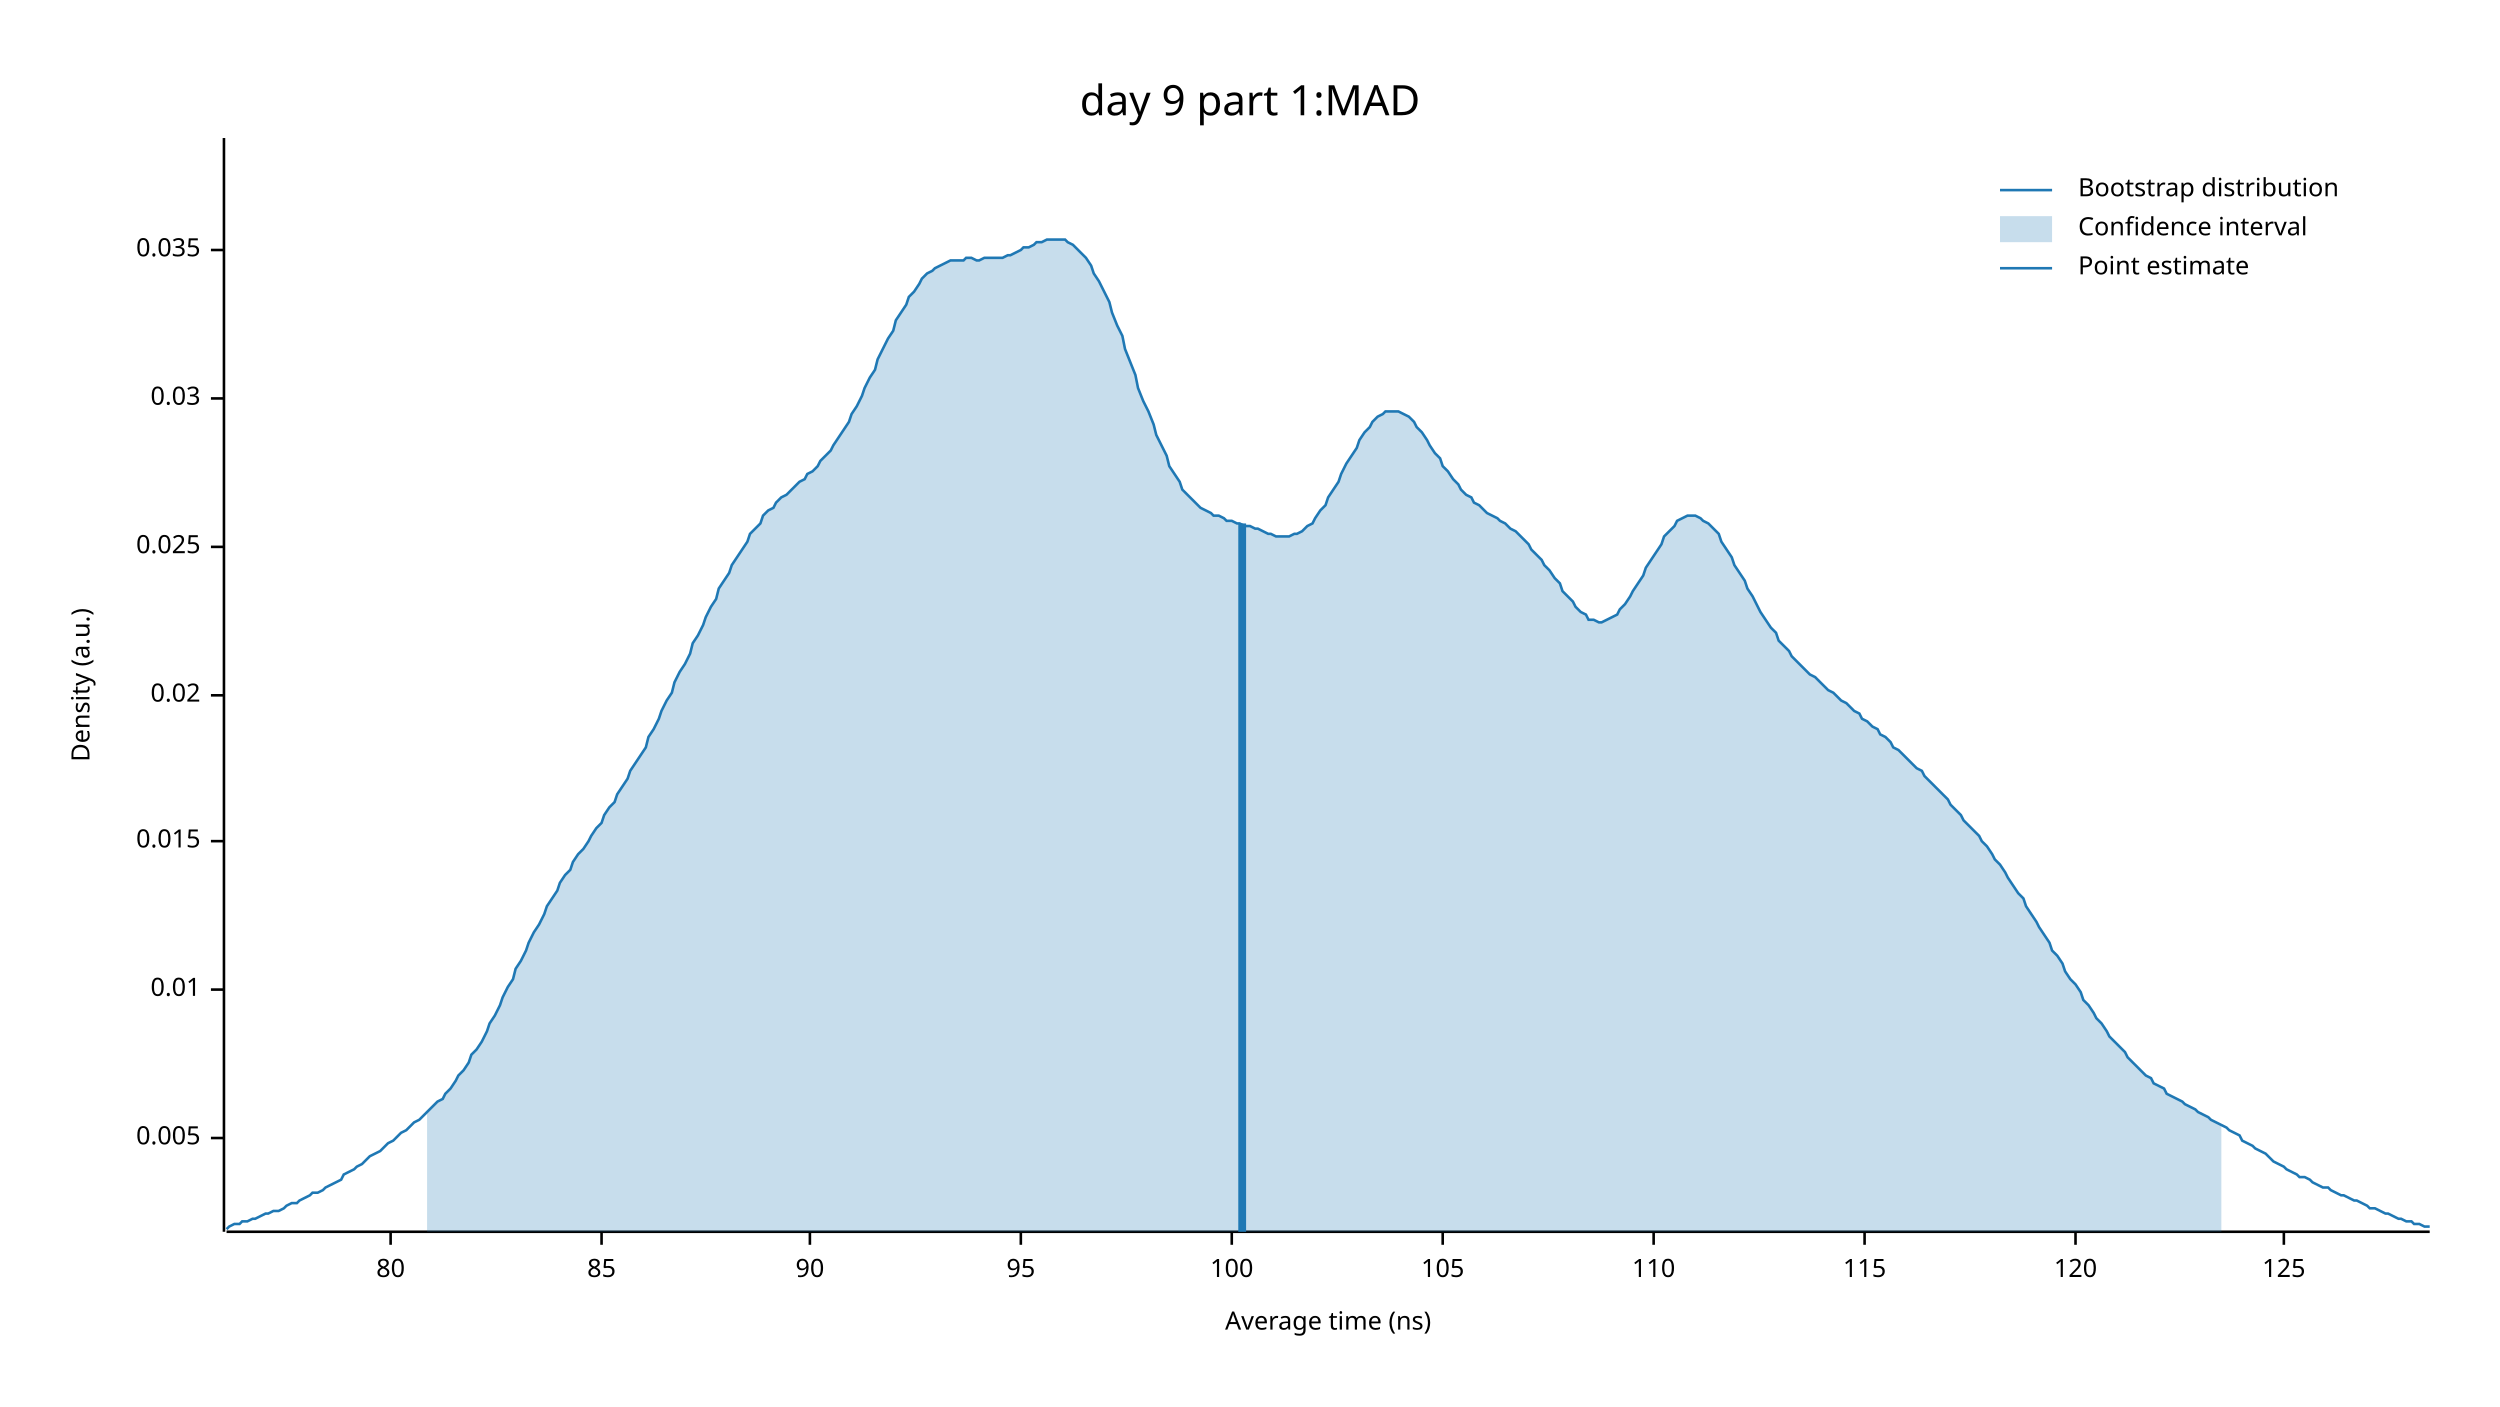
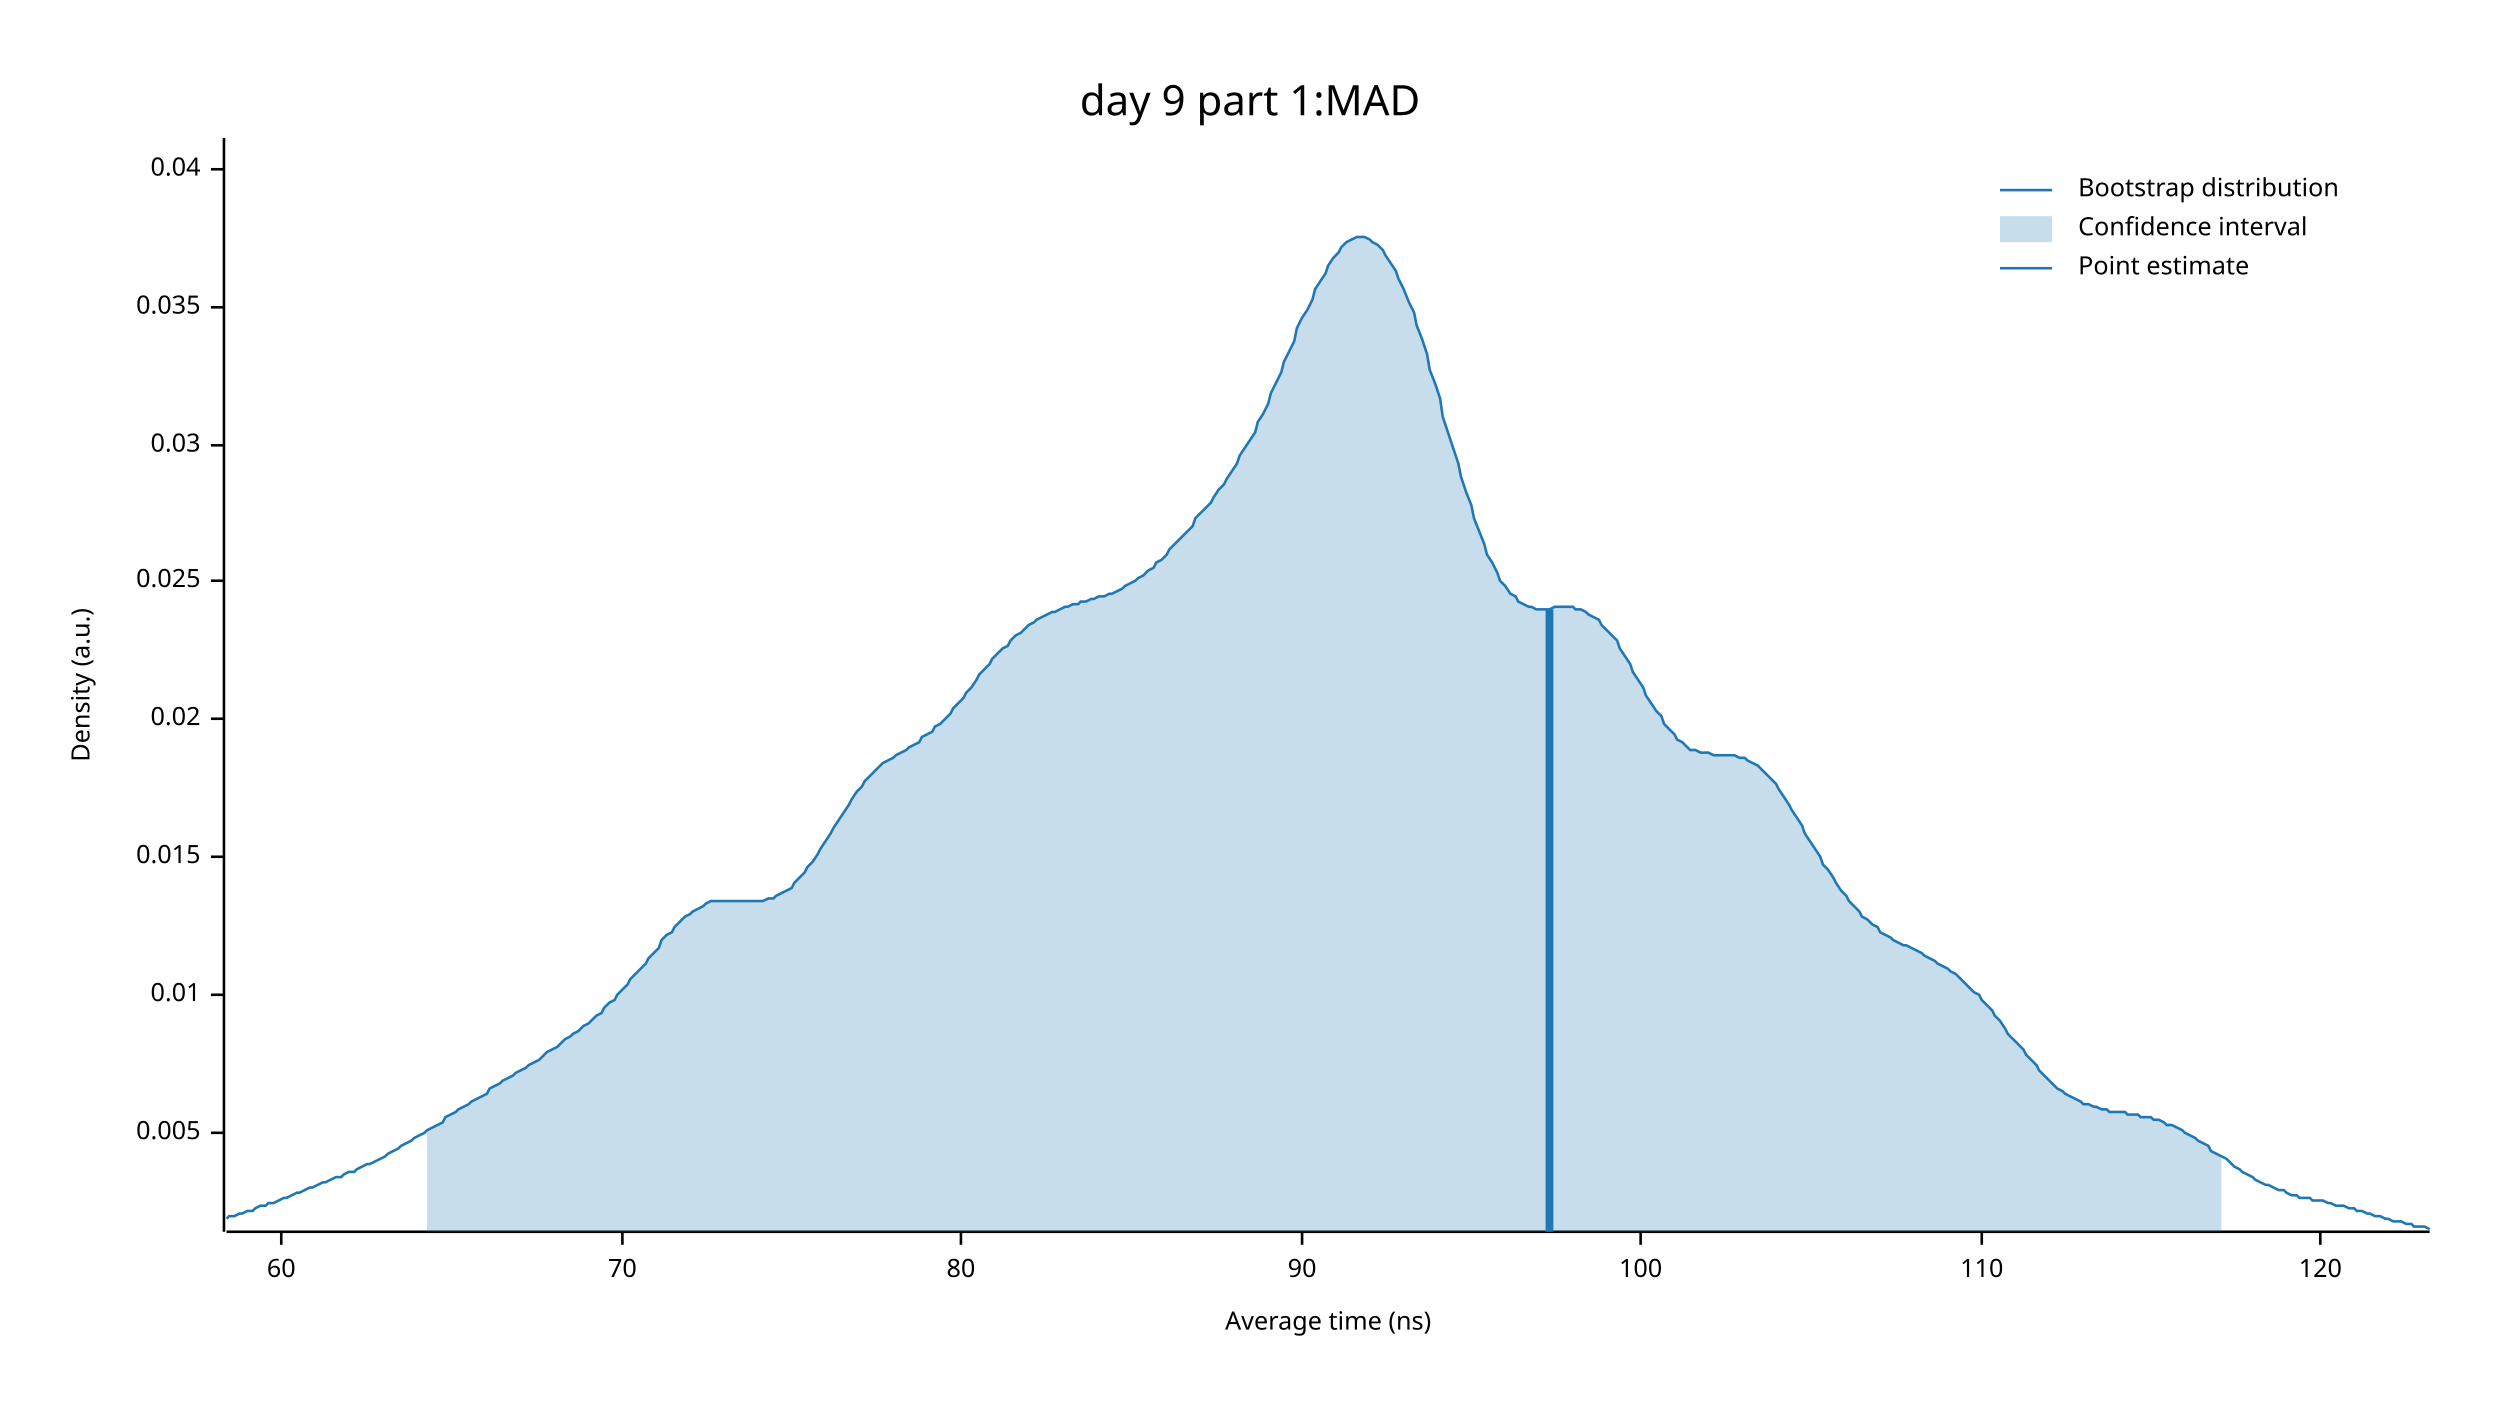
<svg xmlns="http://www.w3.org/2000/svg" width="960" height="540" viewBox="0 0 960 540">
  <text x="480" y="32" dy="0.76em" text-anchor="middle" font-family="sans-serif" font-size="16.129" opacity="1" fill="#000000">
day 9 part 1:MAD
</text>
  <text x="27" y="263" dy="0.76em" text-anchor="middle" font-family="sans-serif" font-size="9.677" opacity="1" fill="#000000" transform="rotate(270, 27, 263)">
Density (a.u.)
</text>
  <text x="510" y="513" dy="-0.5ex" text-anchor="middle" font-family="sans-serif" font-size="9.677" opacity="1" fill="#000000">
Average time (ns)
</text>
  <polyline fill="none" opacity="1" stroke="#000000" stroke-width="1" points="86,53 86,473 " />
-   <text x="77" y="437" dy="0.5ex" text-anchor="end" font-family="sans-serif" font-size="9.677" opacity="1" fill="#000000">
+   <text x="77" y="435" dy="0.5ex" text-anchor="end" font-family="sans-serif" font-size="9.677" opacity="1" fill="#000000">
0.005
</text>
-   <polyline fill="none" opacity="1" stroke="#000000" stroke-width="1" points="81,437 86,437 " />
-   <text x="77" y="380" dy="0.5ex" text-anchor="end" font-family="sans-serif" font-size="9.677" opacity="1" fill="#000000">
+   <polyline fill="none" opacity="1" stroke="#000000" stroke-width="1" points="81,435 86,435 " />
+   <text x="77" y="382" dy="0.5ex" text-anchor="end" font-family="sans-serif" font-size="9.677" opacity="1" fill="#000000">
0.01
</text>
-   <polyline fill="none" opacity="1" stroke="#000000" stroke-width="1" points="81,380 86,380 " />
-   <text x="77" y="323" dy="0.5ex" text-anchor="end" font-family="sans-serif" font-size="9.677" opacity="1" fill="#000000">
+   <polyline fill="none" opacity="1" stroke="#000000" stroke-width="1" points="81,382 86,382 " />
+   <text x="77" y="329" dy="0.5ex" text-anchor="end" font-family="sans-serif" font-size="9.677" opacity="1" fill="#000000">
0.015
</text>
-   <polyline fill="none" opacity="1" stroke="#000000" stroke-width="1" points="81,323 86,323 " />
-   <text x="77" y="267" dy="0.5ex" text-anchor="end" font-family="sans-serif" font-size="9.677" opacity="1" fill="#000000">
+   <polyline fill="none" opacity="1" stroke="#000000" stroke-width="1" points="81,329 86,329 " />
+   <text x="77" y="276" dy="0.5ex" text-anchor="end" font-family="sans-serif" font-size="9.677" opacity="1" fill="#000000">
0.02
</text>
-   <polyline fill="none" opacity="1" stroke="#000000" stroke-width="1" points="81,267 86,267 " />
-   <text x="77" y="210" dy="0.5ex" text-anchor="end" font-family="sans-serif" font-size="9.677" opacity="1" fill="#000000">
+   <polyline fill="none" opacity="1" stroke="#000000" stroke-width="1" points="81,276 86,276 " />
+   <text x="77" y="223" dy="0.5ex" text-anchor="end" font-family="sans-serif" font-size="9.677" opacity="1" fill="#000000">
0.025
</text>
-   <polyline fill="none" opacity="1" stroke="#000000" stroke-width="1" points="81,210 86,210 " />
-   <text x="77" y="153" dy="0.5ex" text-anchor="end" font-family="sans-serif" font-size="9.677" opacity="1" fill="#000000">
+   <polyline fill="none" opacity="1" stroke="#000000" stroke-width="1" points="81,223 86,223 " />
+   <text x="77" y="171" dy="0.5ex" text-anchor="end" font-family="sans-serif" font-size="9.677" opacity="1" fill="#000000">
0.03
</text>
-   <polyline fill="none" opacity="1" stroke="#000000" stroke-width="1" points="81,153 86,153 " />
-   <text x="77" y="96" dy="0.5ex" text-anchor="end" font-family="sans-serif" font-size="9.677" opacity="1" fill="#000000">
+   <polyline fill="none" opacity="1" stroke="#000000" stroke-width="1" points="81,171 86,171 " />
+   <text x="77" y="118" dy="0.5ex" text-anchor="end" font-family="sans-serif" font-size="9.677" opacity="1" fill="#000000">
0.035
</text>
-   <polyline fill="none" opacity="1" stroke="#000000" stroke-width="1" points="81,96 86,96 " />
+   <polyline fill="none" opacity="1" stroke="#000000" stroke-width="1" points="81,118 86,118 " />
+   <text x="77" y="65" dy="0.5ex" text-anchor="end" font-family="sans-serif" font-size="9.677" opacity="1" fill="#000000">
+ 0.04
+ </text>
+   <polyline fill="none" opacity="1" stroke="#000000" stroke-width="1" points="81,65 86,65 " />
  <polyline fill="none" opacity="1" stroke="#000000" stroke-width="1" points="87,473 933,473 " />
-   <text x="150" y="483" dy="0.76em" text-anchor="middle" font-family="sans-serif" font-size="9.677" opacity="1" fill="#000000">
+   <text x="108" y="483" dy="0.76em" text-anchor="middle" font-family="sans-serif" font-size="9.677" opacity="1" fill="#000000">
+ 60
+ </text>
+   <polyline fill="none" opacity="1" stroke="#000000" stroke-width="1" points="108,473 108,478 " />
+   <text x="239" y="483" dy="0.76em" text-anchor="middle" font-family="sans-serif" font-size="9.677" opacity="1" fill="#000000">
+ 70
+ </text>
+   <polyline fill="none" opacity="1" stroke="#000000" stroke-width="1" points="239,473 239,478 " />
+   <text x="369" y="483" dy="0.76em" text-anchor="middle" font-family="sans-serif" font-size="9.677" opacity="1" fill="#000000">
80
</text>
-   <polyline fill="none" opacity="1" stroke="#000000" stroke-width="1" points="150,473 150,478 " />
-   <text x="231" y="483" dy="0.76em" text-anchor="middle" font-family="sans-serif" font-size="9.677" opacity="1" fill="#000000">
- 85
- </text>
-   <polyline fill="none" opacity="1" stroke="#000000" stroke-width="1" points="231,473 231,478 " />
-   <text x="311" y="483" dy="0.76em" text-anchor="middle" font-family="sans-serif" font-size="9.677" opacity="1" fill="#000000">
+   <polyline fill="none" opacity="1" stroke="#000000" stroke-width="1" points="369,473 369,478 " />
+   <text x="500" y="483" dy="0.76em" text-anchor="middle" font-family="sans-serif" font-size="9.677" opacity="1" fill="#000000">
90
</text>
-   <polyline fill="none" opacity="1" stroke="#000000" stroke-width="1" points="311,473 311,478 " />
-   <text x="392" y="483" dy="0.76em" text-anchor="middle" font-family="sans-serif" font-size="9.677" opacity="1" fill="#000000">
- 95
- </text>
-   <polyline fill="none" opacity="1" stroke="#000000" stroke-width="1" points="392,473 392,478 " />
-   <text x="473" y="483" dy="0.76em" text-anchor="middle" font-family="sans-serif" font-size="9.677" opacity="1" fill="#000000">
+   <polyline fill="none" opacity="1" stroke="#000000" stroke-width="1" points="500,473 500,478 " />
+   <text x="630" y="483" dy="0.76em" text-anchor="middle" font-family="sans-serif" font-size="9.677" opacity="1" fill="#000000">
100
</text>
-   <polyline fill="none" opacity="1" stroke="#000000" stroke-width="1" points="473,473 473,478 " />
-   <text x="554" y="483" dy="0.76em" text-anchor="middle" font-family="sans-serif" font-size="9.677" opacity="1" fill="#000000">
- 105
- </text>
-   <polyline fill="none" opacity="1" stroke="#000000" stroke-width="1" points="554,473 554,478 " />
-   <text x="635" y="483" dy="0.76em" text-anchor="middle" font-family="sans-serif" font-size="9.677" opacity="1" fill="#000000">
+   <polyline fill="none" opacity="1" stroke="#000000" stroke-width="1" points="630,473 630,478 " />
+   <text x="761" y="483" dy="0.76em" text-anchor="middle" font-family="sans-serif" font-size="9.677" opacity="1" fill="#000000">
110
</text>
-   <polyline fill="none" opacity="1" stroke="#000000" stroke-width="1" points="635,473 635,478 " />
-   <text x="716" y="483" dy="0.76em" text-anchor="middle" font-family="sans-serif" font-size="9.677" opacity="1" fill="#000000">
- 115
- </text>
-   <polyline fill="none" opacity="1" stroke="#000000" stroke-width="1" points="716,473 716,478 " />
-   <text x="797" y="483" dy="0.76em" text-anchor="middle" font-family="sans-serif" font-size="9.677" opacity="1" fill="#000000">
+   <polyline fill="none" opacity="1" stroke="#000000" stroke-width="1" points="761,473 761,478 " />
+   <text x="891" y="483" dy="0.76em" text-anchor="middle" font-family="sans-serif" font-size="9.677" opacity="1" fill="#000000">
120
</text>
-   <polyline fill="none" opacity="1" stroke="#000000" stroke-width="1" points="797,473 797,478 " />
-   <text x="877" y="483" dy="0.76em" text-anchor="middle" font-family="sans-serif" font-size="9.677" opacity="1" fill="#000000">
- 125
- </text>
-   <polyline fill="none" opacity="1" stroke="#000000" stroke-width="1" points="877,473 877,478 " />
-   <polyline fill="none" opacity="1" stroke="#1F78B4" stroke-width="1" points="87,472 88,471 90,470 92,470 93,469 95,469 97,468 98,468 100,467 102,466 103,466 105,465 107,465 109,464 110,463 112,462 114,462 115,461 117,460 119,459 120,458 122,458 124,457 125,456 127,455 129,454 131,453 132,451 134,450 136,449 137,448 139,447 141,445 142,444 144,443 146,442 148,440 149,439 151,438 153,436 154,435 156,434 158,432 159,431 161,430 163,428 164,427 166,425 168,423 170,422 171,420 173,418 175,415 176,413 178,411 180,408 181,405 183,403 185,400 187,396 188,393 190,390 192,386 193,383 195,379 197,376 198,372 200,369 202,365 203,362 205,358 207,355 209,351 210,348 212,345 214,342 215,339 217,336 219,334 220,331 222,328 224,326 226,323 227,321 229,318 231,316 232,313 234,310 236,308 237,305 239,302 241,299 242,296 244,293 246,290 248,287 249,283 251,280 253,276 254,273 256,269 258,266 259,262 261,258 263,255 265,251 266,247 268,244 270,240 271,237 273,233 275,230 276,226 278,223 280,220 281,217 283,214 285,211 287,208 288,205 290,203 292,201 293,198 295,196 297,195 298,193 300,191 302,190 304,188 305,187 307,185 309,184 310,182 312,181 314,179 315,177 317,175 319,173 320,171 322,168 324,165 326,162 327,159 329,156 331,152 332,149 334,145 336,142 337,138 339,134 341,130 343,127 344,123 346,120 348,117 349,114 351,112 353,109 354,107 356,105 358,104 359,103 361,102 363,101 365,100 366,100 368,100 370,100 371,99 373,99 375,100 376,100 378,99 380,99 381,99 383,99 385,99 387,98 388,98 390,97 392,96 393,95 395,95 397,94 398,93 400,93 402,92 404,92 405,92 407,92 409,92 410,93 412,94 414,96 415,97 417,99 419,102 420,105 422,108 424,112 426,116 427,120 429,125 431,129 432,134 434,139 436,144 437,149 439,154 441,158 443,163 444,167 446,171 448,175 449,179 451,182 453,185 454,188 456,190 458,192 459,193 461,195 463,196 465,197 466,198 468,198 470,199 471,200 473,200 475,201 476,201 478,202 480,202 482,203 483,203 485,204 487,205 488,205 490,206 492,206 493,206 495,206 497,205 498,205 500,204 502,202 504,201 505,199 507,196 509,194 510,191 512,188 514,185 515,182 517,178 519,175 521,172 522,169 524,166 526,164 527,162 529,160 531,159 532,158 534,158 536,158 537,158 539,159 541,160 543,162 544,164 546,166 548,169 549,171 551,174 553,176 554,179 556,181 558,184 560,186 561,188 563,190 565,191 566,193 568,194 570,196 571,197 573,198 575,199 576,200 578,201 580,203 582,204 583,205 585,207 587,209 588,211 590,213 592,215 593,217 595,219 597,222 599,224 600,227 602,229 604,231 605,233 607,235 609,236 610,238 612,238 614,239 615,239 617,238 619,237 621,236 622,234 624,232 626,229 627,227 629,224 631,221 632,218 634,215 636,212 638,209 639,206 641,204 643,202 644,200 646,199 648,198 649,198 651,198 653,199 654,200 656,201 658,203 660,205 661,208 663,211 665,214 666,217 668,220 670,223 671,226 673,229 675,233 676,235 678,238 680,241 682,243 683,246 685,248 687,250 688,252 690,254 692,256 693,257 695,259 697,260 699,262 700,263 702,265 704,266 705,267 707,269 709,270 710,271 712,273 714,274 715,276 717,277 719,279 721,280 722,282 724,283 726,285 727,287 729,288 731,290 732,291 734,293 736,295 738,296 739,298 741,300 743,302 744,303 746,305 748,307 749,309 751,311 753,313 754,315 756,317 758,319 760,321 761,323 763,325 765,328 766,330 768,332 770,335 771,337 773,340 775,343 777,345 778,348 780,351 782,354 783,356 785,359 787,362 788,365 790,367 792,370 793,373 795,376 797,378 799,381 800,384 802,386 804,389 805,391 807,393 809,396 810,398 812,400 814,402 816,404 817,406 819,408 821,410 822,411 824,413 826,414 827,416 829,417 831,418 832,420 834,421 836,422 838,423 839,424 841,425 843,426 844,427 846,428 848,429 849,430 851,431 853,432 855,433 856,434 858,435 860,436 861,438 863,439 865,440 866,441 868,442 870,443 871,444 873,446 875,447 877,448 878,449 880,450 882,451 883,452 885,452 887,453 888,454 890,455 892,456 894,456 895,457 897,458 899,459 900,459 902,460 904,461 905,461 907,462 909,463 910,464 912,464 914,465 916,466 917,466 919,467 921,468 922,468 924,469 926,469 927,470 929,470 931,471 933,471 " />
-   <polygon opacity="0.25" fill="#1F78B4" points="164,427 166,425 168,423 170,422 171,420 173,418 175,415 176,413 178,411 180,408 181,405 183,403 185,400 187,396 188,393 190,390 192,386 193,383 195,379 197,376 198,372 200,369 202,365 203,362 205,358 207,355 209,351 210,348 212,345 214,342 215,339 217,336 219,334 220,331 222,328 224,326 226,323 227,321 229,318 231,316 232,313 234,310 236,308 237,305 239,302 241,299 242,296 244,293 246,290 248,287 249,283 251,280 253,276 254,273 256,269 258,266 259,262 261,258 263,255 265,251 266,247 268,244 270,240 271,237 273,233 275,230 276,226 278,223 280,220 281,217 283,214 285,211 287,208 288,205 290,203 292,201 293,198 295,196 297,195 298,193 300,191 302,190 304,188 305,187 307,185 309,184 310,182 312,181 314,179 315,177 317,175 319,173 320,171 322,168 324,165 326,162 327,159 329,156 331,152 332,149 334,145 336,142 337,138 339,134 341,130 343,127 344,123 346,120 348,117 349,114 351,112 353,109 354,107 356,105 358,104 359,103 361,102 363,101 365,100 366,100 368,100 370,100 371,99 373,99 375,100 376,100 378,99 380,99 381,99 383,99 385,99 387,98 388,98 390,97 392,96 393,95 395,95 397,94 398,93 400,93 402,92 404,92 405,92 407,92 409,92 410,93 412,94 414,96 415,97 417,99 419,102 420,105 422,108 424,112 426,116 427,120 429,125 431,129 432,134 434,139 436,144 437,149 439,154 441,158 443,163 444,167 446,171 448,175 449,179 451,182 453,185 454,188 456,190 458,192 459,193 461,195 463,196 465,197 466,198 468,198 470,199 471,200 473,200 475,201 476,201 478,202 480,202 482,203 483,203 485,204 487,205 488,205 490,206 492,206 493,206 495,206 497,205 498,205 500,204 502,202 504,201 505,199 507,196 509,194 510,191 512,188 514,185 515,182 517,178 519,175 521,172 522,169 524,166 526,164 527,162 529,160 531,159 532,158 534,158 536,158 537,158 539,159 541,160 543,162 544,164 546,166 548,169 549,171 551,174 553,176 554,179 556,181 558,184 560,186 561,188 563,190 565,191 566,193 568,194 570,196 571,197 573,198 575,199 576,200 578,201 580,203 582,204 583,205 585,207 587,209 588,211 590,213 592,215 593,217 595,219 597,222 599,224 600,227 602,229 604,231 605,233 607,235 609,236 610,238 612,238 614,239 615,239 617,238 619,237 621,236 622,234 624,232 626,229 627,227 629,224 631,221 632,218 634,215 636,212 638,209 639,206 641,204 643,202 644,200 646,199 648,198 649,198 651,198 653,199 654,200 656,201 658,203 660,205 661,208 663,211 665,214 666,217 668,220 670,223 671,226 673,229 675,233 676,235 678,238 680,241 682,243 683,246 685,248 687,250 688,252 690,254 692,256 693,257 695,259 697,260 699,262 700,263 702,265 704,266 705,267 707,269 709,270 710,271 712,273 714,274 715,276 717,277 719,279 721,280 722,282 724,283 726,285 727,287 729,288 731,290 732,291 734,293 736,295 738,296 739,298 741,300 743,302 744,303 746,305 748,307 749,309 751,311 753,313 754,315 756,317 758,319 760,321 761,323 763,325 765,328 766,330 768,332 770,335 771,337 773,340 775,343 777,345 778,348 780,351 782,354 783,356 785,359 787,362 788,365 790,367 792,370 793,373 795,376 797,378 799,381 800,384 802,386 804,389 805,391 807,393 809,396 810,398 812,400 814,402 816,404 817,406 819,408 821,410 822,411 824,413 826,414 827,416 829,417 831,418 832,420 834,421 836,422 838,423 839,424 841,425 843,426 844,427 846,428 848,429 849,430 851,431 853,432 853,473 164,473 " />
-   <polyline fill="none" opacity="1" stroke="#1F78B4" stroke-width="3" points="477,473 477,201 " />
+   <polyline fill="none" opacity="1" stroke="#000000" stroke-width="1" points="891,473 891,478 " />
+   <polyline fill="none" opacity="1" stroke="#1F78B4" stroke-width="1" points="87,468 88,467 90,467 92,466 93,466 95,465 97,465 98,464 100,463 102,463 103,462 105,462 107,461 109,460 110,460 112,459 114,458 115,458 117,457 119,456 120,456 122,455 124,454 125,454 127,453 129,452 131,452 132,451 134,450 136,450 137,449 139,448 141,447 142,447 144,446 146,445 148,444 149,443 151,442 153,441 154,440 156,439 158,438 159,437 161,436 163,435 164,434 166,433 168,432 170,431 171,429 173,428 175,427 176,426 178,425 180,424 181,423 183,422 185,421 187,420 188,418 190,417 192,416 193,415 195,414 197,413 198,412 200,411 202,410 203,409 205,408 207,407 209,405 210,404 212,403 214,402 215,401 217,399 219,398 220,397 222,396 224,394 226,393 227,392 229,390 231,389 232,387 234,385 236,384 237,382 239,380 241,378 242,376 244,374 246,372 248,370 249,368 251,366 253,364 254,361 256,359 258,358 259,356 261,354 263,352 265,351 266,350 268,349 270,348 271,347 273,346 275,346 276,346 278,346 280,346 281,346 283,346 285,346 287,346 288,346 290,346 292,346 293,346 295,345 297,345 298,344 300,343 302,342 304,341 305,339 307,337 309,335 310,333 312,331 314,328 315,326 317,323 319,320 320,318 322,315 324,312 326,309 327,307 329,304 331,302 332,300 334,298 336,296 337,295 339,293 341,292 343,291 344,290 346,289 348,288 349,287 351,286 353,285 354,283 356,282 358,281 359,279 361,278 363,276 365,274 366,272 368,270 370,268 371,266 373,264 375,261 376,259 378,257 380,255 381,253 383,251 385,249 387,248 388,246 390,244 392,243 393,242 395,240 397,239 398,238 400,237 402,236 404,235 405,235 407,234 409,233 410,233 412,232 414,232 415,231 417,231 419,230 420,230 422,229 424,229 426,228 427,228 429,227 431,226 432,225 434,224 436,223 437,222 439,221 441,219 443,218 444,216 446,215 448,213 449,211 451,209 453,207 454,206 456,204 458,202 459,199 461,197 463,195 465,193 466,191 468,188 470,186 471,184 473,181 475,178 476,175 478,172 480,169 482,166 483,162 485,159 487,155 488,151 490,147 492,143 493,139 495,135 497,131 498,126 500,122 502,119 504,115 505,111 507,108 509,105 510,102 512,99 514,97 515,95 517,93 519,92 521,91 522,91 524,91 526,92 527,93 529,94 531,96 532,98 534,101 536,104 537,107 539,111 541,116 543,120 544,125 546,130 548,136 549,142 551,147 553,153 554,160 556,166 558,172 560,178 561,183 563,189 565,194 566,199 568,204 570,209 571,213 573,216 575,220 576,223 578,225 580,228 582,229 583,231 585,232 587,233 588,233 590,234 592,234 593,234 595,234 597,233 599,233 600,233 602,233 604,233 605,234 607,234 609,235 610,236 612,237 614,238 615,240 617,242 619,244 621,246 622,249 624,252 626,255 627,258 629,261 631,264 632,267 634,270 636,273 638,275 639,278 641,280 643,282 644,284 646,285 648,287 649,288 651,288 653,289 654,289 656,289 658,290 660,290 661,290 663,290 665,290 666,290 668,291 670,291 671,292 673,293 675,294 676,295 678,297 680,299 682,301 683,303 685,306 687,309 688,311 690,314 692,317 693,320 695,323 697,326 699,329 700,332 702,334 704,337 705,339 707,342 709,344 710,346 712,348 714,350 715,352 717,353 719,355 721,356 722,358 724,359 726,360 727,361 729,362 731,363 732,363 734,364 736,365 738,366 739,367 741,368 743,369 744,370 746,371 748,372 749,373 751,374 753,376 754,377 756,379 758,381 760,382 761,384 763,386 765,388 766,390 768,392 770,395 771,397 773,399 775,401 777,403 778,405 780,407 782,409 783,411 785,413 787,415 788,416 790,418 792,419 793,420 795,421 797,422 799,423 800,424 802,424 804,425 805,425 807,426 809,426 810,427 812,427 814,427 816,427 817,428 819,428 821,428 822,429 824,429 826,429 827,430 829,430 831,431 832,432 834,432 836,433 838,434 839,435 841,436 843,437 844,438 846,439 848,440 849,442 851,443 853,444 855,445 856,446 858,448 860,449 861,450 863,451 865,452 866,453 868,454 870,455 871,455 873,456 875,457 877,457 878,458 880,459 882,459 883,460 885,460 887,460 888,461 890,461 892,461 894,462 895,462 897,463 899,463 900,463 902,464 904,464 905,465 907,465 909,466 910,466 912,467 914,467 916,468 917,468 919,469 921,469 922,469 924,470 926,470 927,471 929,471 931,471 933,472 " />
+   <polygon opacity="0.25" fill="#1F78B4" points="164,434 166,433 168,432 170,431 171,429 173,428 175,427 176,426 178,425 180,424 181,423 183,422 185,421 187,420 188,418 190,417 192,416 193,415 195,414 197,413 198,412 200,411 202,410 203,409 205,408 207,407 209,405 210,404 212,403 214,402 215,401 217,399 219,398 220,397 222,396 224,394 226,393 227,392 229,390 231,389 232,387 234,385 236,384 237,382 239,380 241,378 242,376 244,374 246,372 248,370 249,368 251,366 253,364 254,361 256,359 258,358 259,356 261,354 263,352 265,351 266,350 268,349 270,348 271,347 273,346 275,346 276,346 278,346 280,346 281,346 283,346 285,346 287,346 288,346 290,346 292,346 293,346 295,345 297,345 298,344 300,343 302,342 304,341 305,339 307,337 309,335 310,333 312,331 314,328 315,326 317,323 319,320 320,318 322,315 324,312 326,309 327,307 329,304 331,302 332,300 334,298 336,296 337,295 339,293 341,292 343,291 344,290 346,289 348,288 349,287 351,286 353,285 354,283 356,282 358,281 359,279 361,278 363,276 365,274 366,272 368,270 370,268 371,266 373,264 375,261 376,259 378,257 380,255 381,253 383,251 385,249 387,248 388,246 390,244 392,243 393,242 395,240 397,239 398,238 400,237 402,236 404,235 405,235 407,234 409,233 410,233 412,232 414,232 415,231 417,231 419,230 420,230 422,229 424,229 426,228 427,228 429,227 431,226 432,225 434,224 436,223 437,222 439,221 441,219 443,218 444,216 446,215 448,213 449,211 451,209 453,207 454,206 456,204 458,202 459,199 461,197 463,195 465,193 466,191 468,188 470,186 471,184 473,181 475,178 476,175 478,172 480,169 482,166 483,162 485,159 487,155 488,151 490,147 492,143 493,139 495,135 497,131 498,126 500,122 502,119 504,115 505,111 507,108 509,105 510,102 512,99 514,97 515,95 517,93 519,92 521,91 522,91 524,91 526,92 527,93 529,94 531,96 532,98 534,101 536,104 537,107 539,111 541,116 543,120 544,125 546,130 548,136 549,142 551,147 553,153 554,160 556,166 558,172 560,178 561,183 563,189 565,194 566,199 568,204 570,209 571,213 573,216 575,220 576,223 578,225 580,228 582,229 583,231 585,232 587,233 588,233 590,234 592,234 593,234 595,234 597,233 599,233 600,233 602,233 604,233 605,234 607,234 609,235 610,236 612,237 614,238 615,240 617,242 619,244 621,246 622,249 624,252 626,255 627,258 629,261 631,264 632,267 634,270 636,273 638,275 639,278 641,280 643,282 644,284 646,285 648,287 649,288 651,288 653,289 654,289 656,289 658,290 660,290 661,290 663,290 665,290 666,290 668,291 670,291 671,292 673,293 675,294 676,295 678,297 680,299 682,301 683,303 685,306 687,309 688,311 690,314 692,317 693,320 695,323 697,326 699,329 700,332 702,334 704,337 705,339 707,342 709,344 710,346 712,348 714,350 715,352 717,353 719,355 721,356 722,358 724,359 726,360 727,361 729,362 731,363 732,363 734,364 736,365 738,366 739,367 741,368 743,369 744,370 746,371 748,372 749,373 751,374 753,376 754,377 756,379 758,381 760,382 761,384 763,386 765,388 766,390 768,392 770,395 771,397 773,399 775,401 777,403 778,405 780,407 782,409 783,411 785,413 787,415 788,416 790,418 792,419 793,420 795,421 797,422 799,423 800,424 802,424 804,425 805,425 807,426 809,426 810,427 812,427 814,427 816,427 817,428 819,428 821,428 822,429 824,429 826,429 827,430 829,430 831,431 832,432 834,432 836,433 838,434 839,435 841,436 843,437 844,438 846,439 848,440 849,442 851,443 853,444 853,473 164,473 " />
+   <polyline fill="none" opacity="1" stroke="#1F78B4" stroke-width="3" points="595,473 595,234 " />
  <text x="798" y="68" dy="0.76em" text-anchor="start" font-family="sans-serif" font-size="9.677" opacity="1" fill="#000000">
Bootstrap distribution
</text>
  <text x="798" y="83" dy="0.76em" text-anchor="start" font-family="sans-serif" font-size="9.677" opacity="1" fill="#000000">
Confidence interval
</text>
  <text x="798" y="98" dy="0.76em" text-anchor="start" font-family="sans-serif" font-size="9.677" opacity="1" fill="#000000">
Point estimate
</text>
  <polyline fill="none" opacity="1" stroke="#1F78B4" stroke-width="1" points="768,73 788,73 " />
  <rect x="768" y="83" width="20" height="10" opacity="0.25" fill="#1F78B4" stroke="none" />
  <polyline fill="none" opacity="1" stroke="#1F78B4" stroke-width="1" points="768,103 788,103 " />
</svg>
